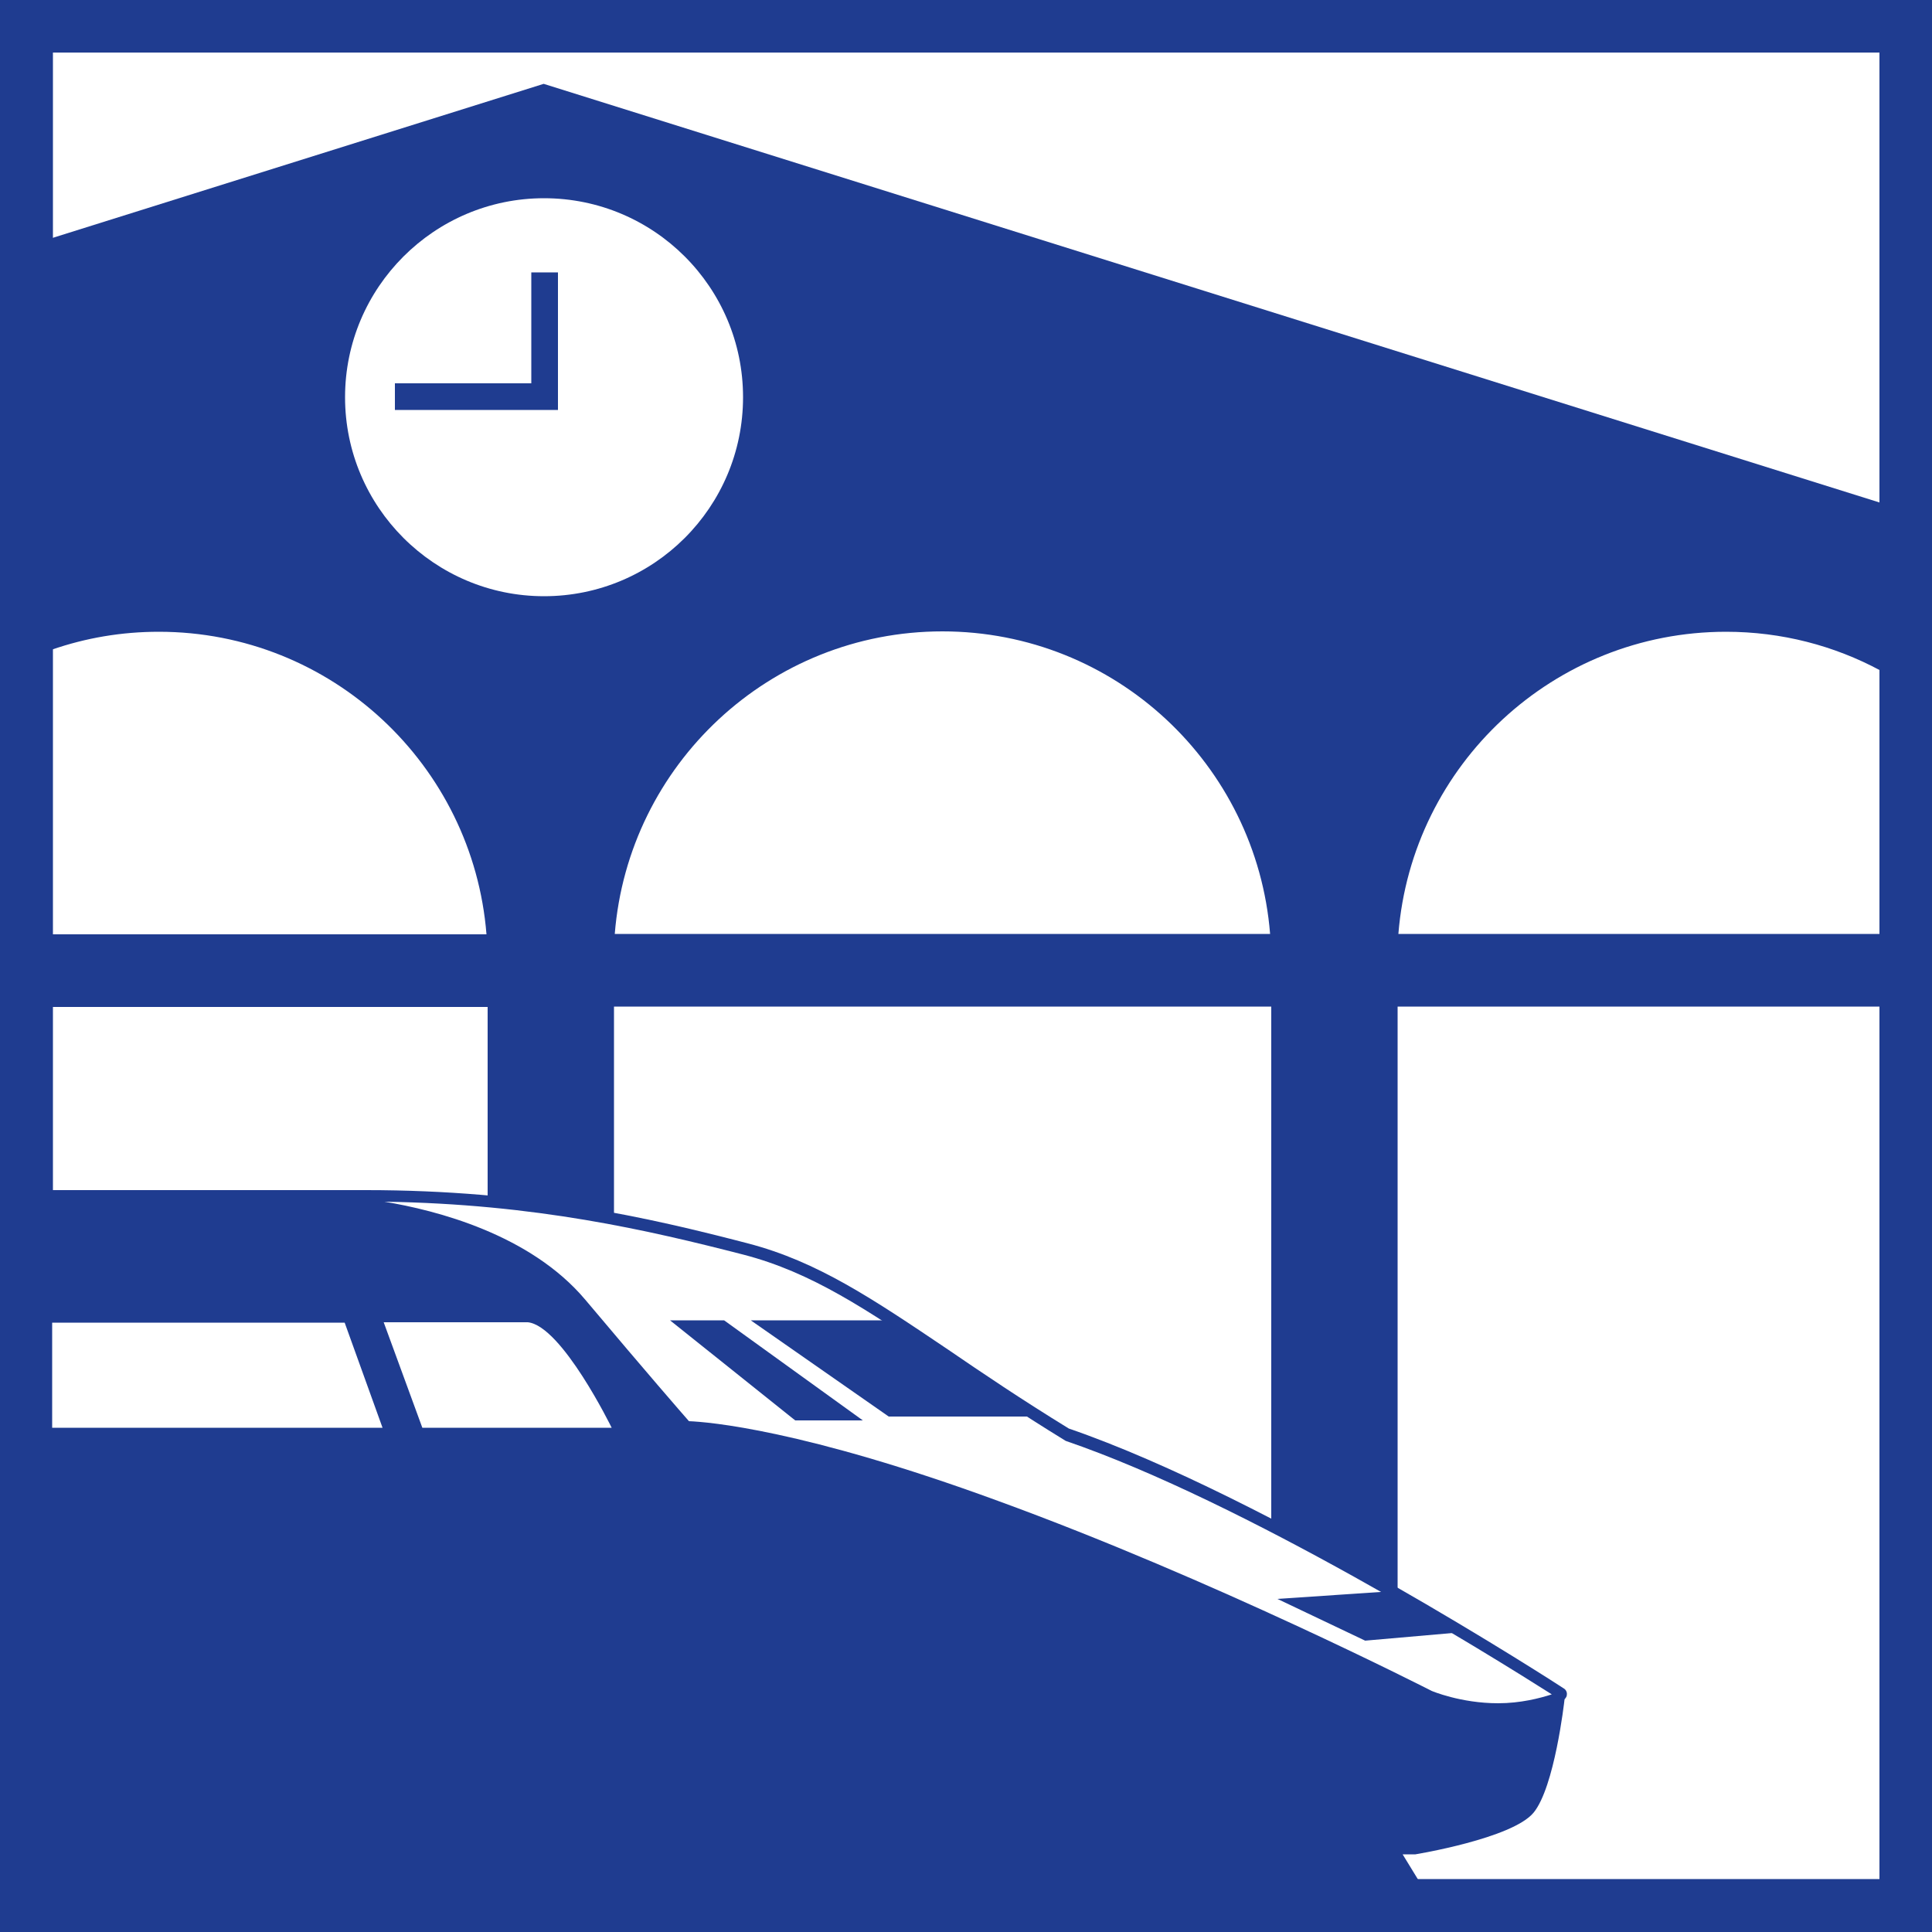
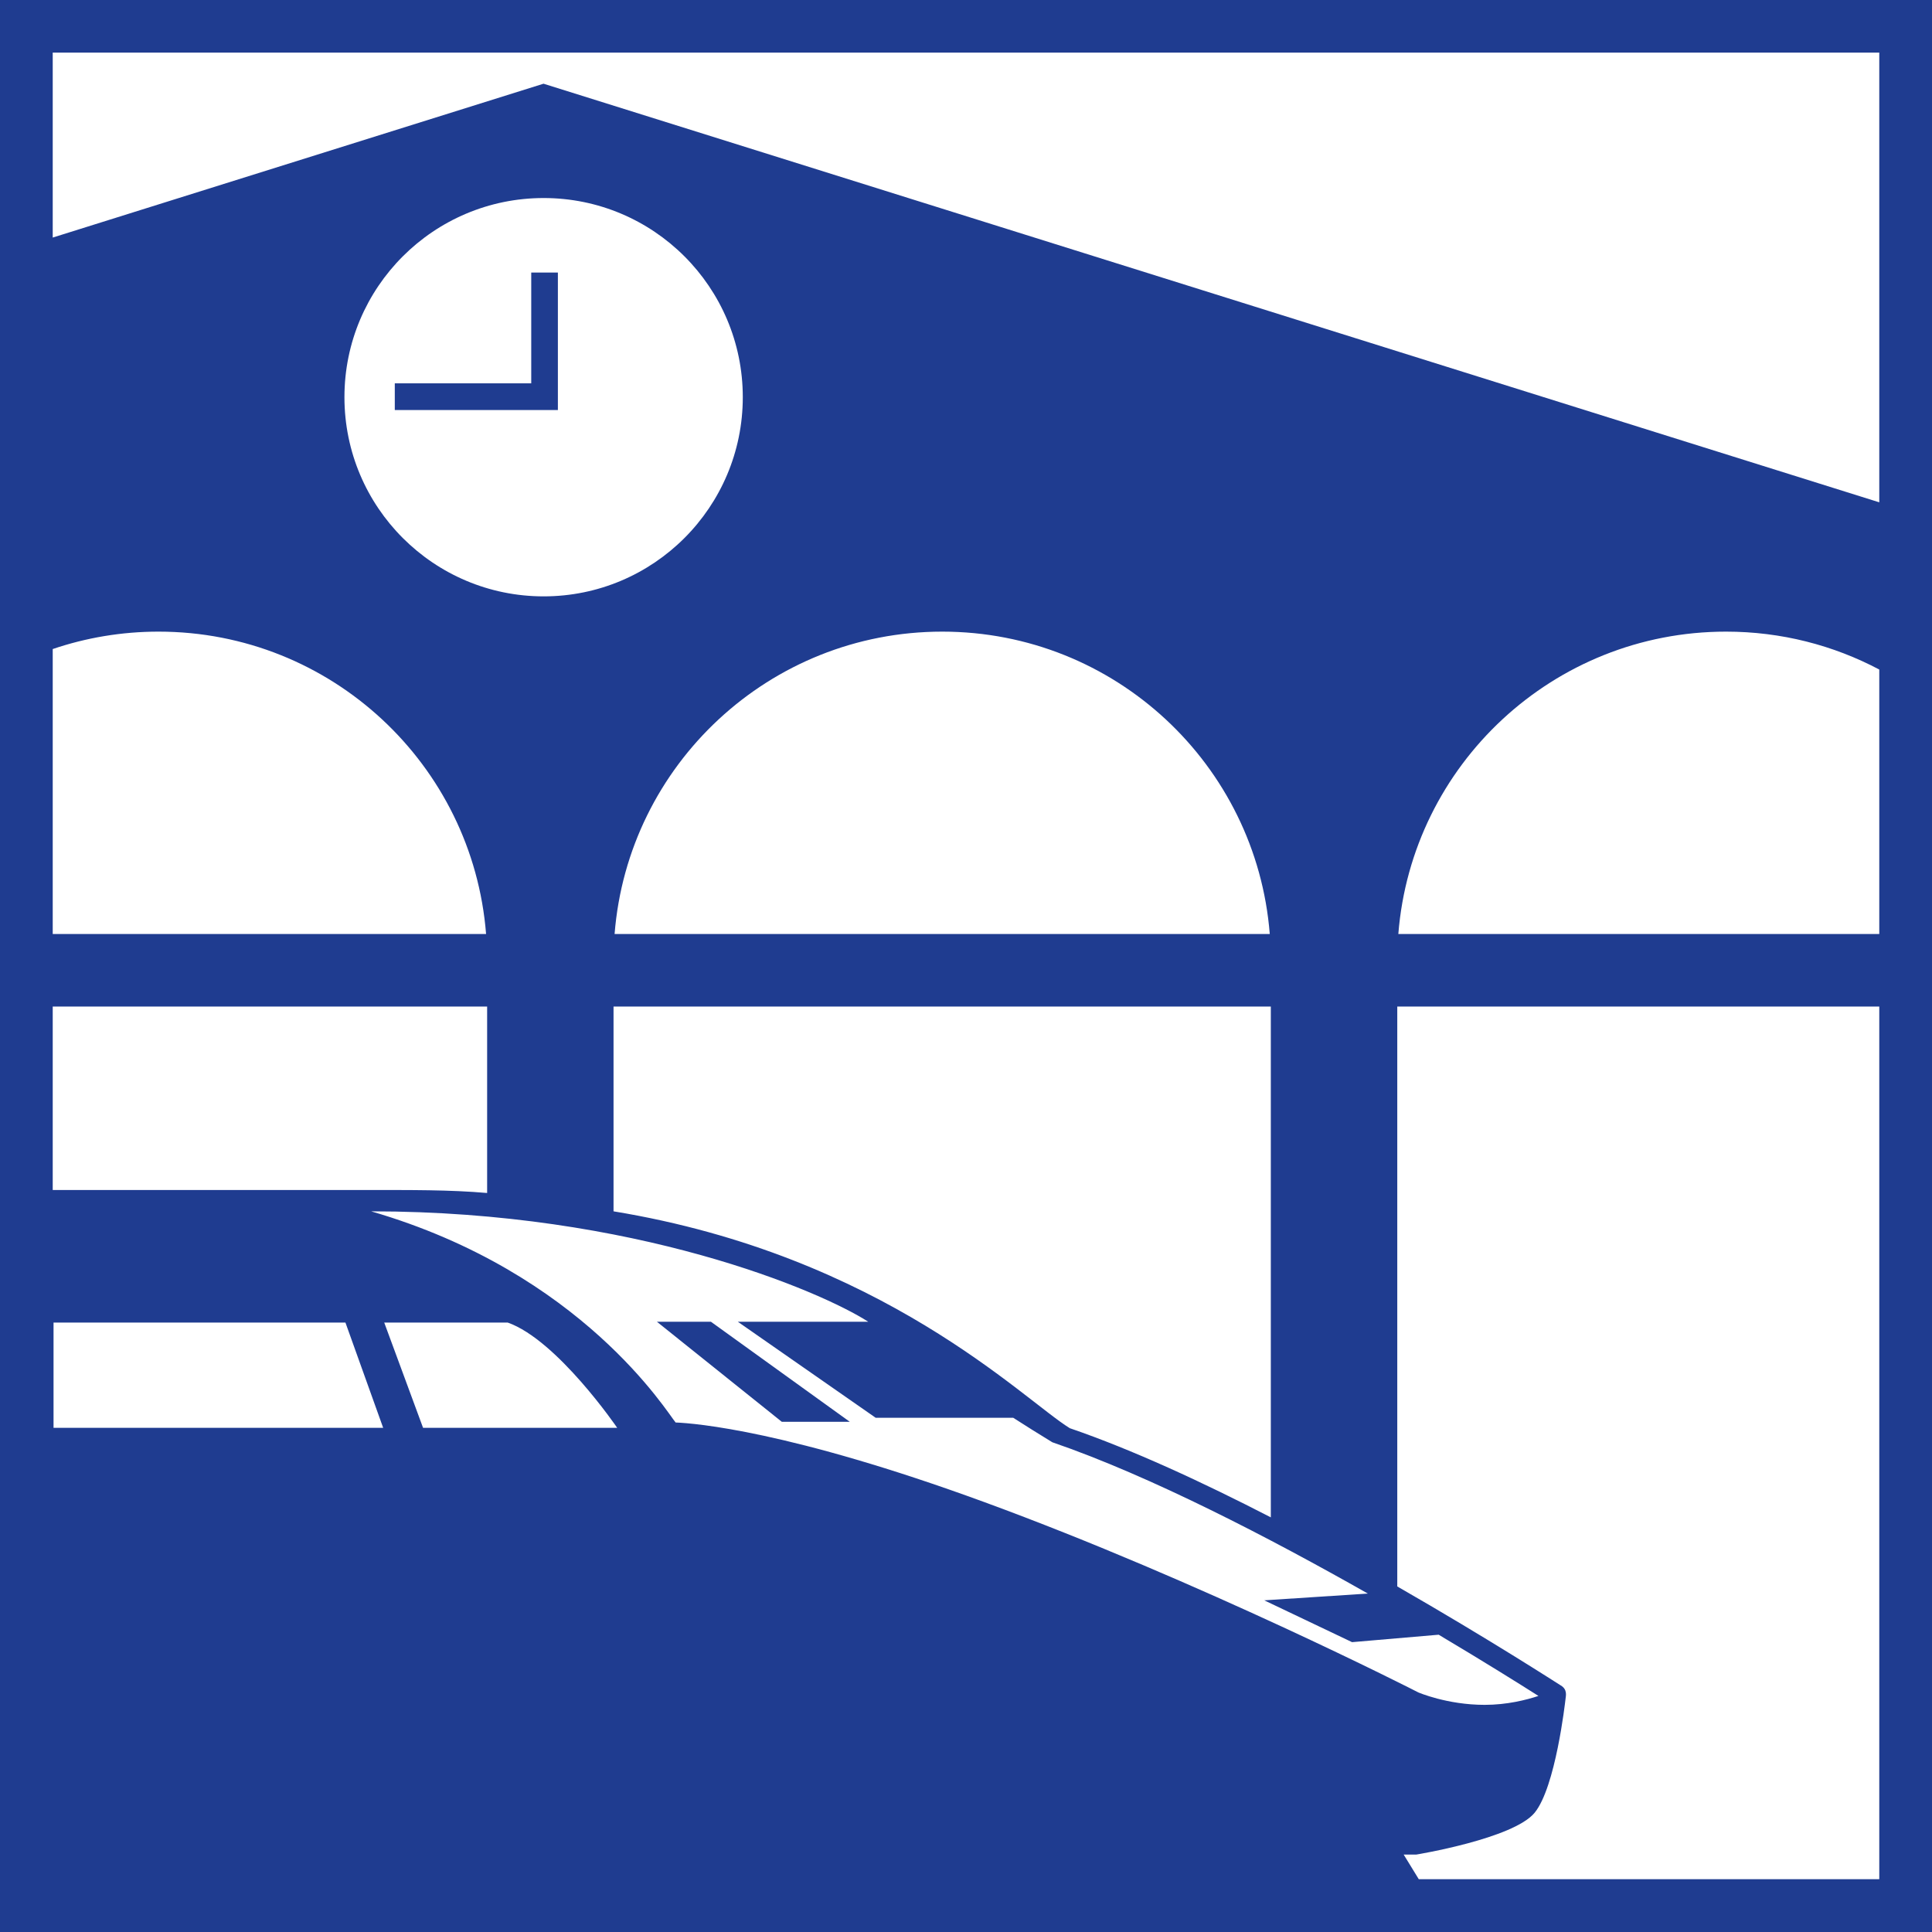
- <svg xmlns="http://www.w3.org/2000/svg" id="Calque_2" viewBox="0 0 50 50">
-   <g id="Calque_1-2">
-     <rect width="50" height="50" style="fill:#1f3c90; stroke-width:0px;" />
-     <rect x="1.37" y="1.36" width="47.27" height="47.27" style="fill:#fff; stroke-width:0px;" />
-     <path d="M44.67,16.35c1.44,0,2.8.36,3.99,1v-4.34L14.07,2.17,1.35,6.16v10.65c.87-.3,1.79-.46,2.76-.46,4.47,0,8.13,3.45,8.48,7.83H1.35v1.88h11.27v22.61h3.27v-22.62h17.01v22.61h3.27v-22.61h12.49v-1.88h-12.47c.35-4.38,4.02-7.82,8.48-7.82ZM15.91,24.17c.35-4.38,4.01-7.83,8.48-7.83s8.13,3.45,8.48,7.83H15.91Z" style="fill:#1f3c90; stroke-width:0px;" />
-     <path d="M19.23,10.28c0-2.85-2.31-5.15-5.15-5.15s-5.15,2.31-5.15,5.15,2.31,5.15,5.15,5.15,5.15-2.3,5.15-5.15Z" style="fill:#fff; stroke-width:0px;" />
-     <polygon points="13.75 7.05 13.75 9.92 10.22 9.92 10.22 10.61 13.75 10.61 14.44 10.61 14.44 9.92 14.44 7.05 13.75 7.05" style="fill:#1f3c90; stroke-width:0px;" />
-     <path d="M36.71,48.66l-.41-.67h.33s2.51-.41,3.06-1.08c.54-.66.79-2.84.8-2.93.03-.04.06-.07.06-.12.01-.07-.03-.14-.09-.17-.07-.05-7.62-4.94-12.8-6.72-1.22-.75-2.23-1.43-3.12-2.04-1.96-1.32-3.38-2.28-5.18-2.75-2.57-.67-5.66-1.38-9.89-1.38H1.34v17.86h35.37Z" style="fill:#1f3c90; stroke-width:0px;" />
-     <polygon points="9.9 36.95 1.35 36.95 1.35 34.23 8.92 34.23 9.9 36.95" style="fill:#fff; stroke-width:0px;" />
-     <path d="M19.24,32.47c1.77.46,3.17,1.41,5.13,2.73.91.61,1.94,1.31,3.21,2.09,4.62,1.58,11.07,5.6,12.58,6.56-.31.1-.81.23-1.39.23-.97,0-1.72-.32-1.72-.32-.06-.03-5.63-2.88-11.23-4.92-5.05-1.85-7.5-2.04-7.99-2.06-.21-.24-1.03-1.18-2.68-3.14-1.43-1.7-3.87-2.32-5.2-2.54,3.92.06,6.84.74,9.29,1.37Z" style="fill:#fff; stroke-width:0px;" />
-     <path d="M10.93,36.95h4.9s-1.29-2.64-2.17-2.73h-3.73l1,2.73Z" style="fill:#fff; stroke-width:0px;" />
-     <polygon points="22.33 36.76 18.74 34.17 17.34 34.17 20.58 36.76 22.33 36.76" style="fill:#1f3c90; stroke-width:0px;" />
-     <polygon points="26.62 36.66 22.87 34.17 19.43 34.17 23 36.66 26.62 36.66" style="fill:#1f3c90; stroke-width:0px;" />
-     <polygon points="36.02 41.18 37.73 42.25 35.33 42.46 33.06 41.38 36.02 41.18" style="fill:#1f3c90; stroke-width:0px;" />
-   </g>
+ <svg xmlns="http://www.w3.org/2000/svg" width="128" height="128" viewBox="0 0 128 128" fill="none">
+   <rect x="1" y="1" width="126" height="126" fill="white" />
+   <path d="M35.196 18.057V25.397H26.156V27.166H36.961V18.057H35.196Z" fill="#1F3C90" />
+   <path d="M124.507 33.28L36.01 5.546L3.493 15.739V3.485H124.507V33.28ZM124.507 61.88H92.643C93.53 50.665 102.914 41.847 114.355 41.847C118.021 41.847 121.477 42.754 124.507 44.359V61.88ZM124.507 124.502H94.035H93.998L92.996 122.869H93.838C93.838 122.869 100.266 121.818 101.674 120.098C103.058 118.406 103.69 112.819 103.719 112.569C103.743 112.347 103.858 111.933 103.407 111.666C103.185 111.53 98.673 108.608 92.573 105.106V66.687H124.507V124.502ZM44.762 94.244C44.22 93.616 38.596 84.322 24.589 80.254C42.081 80.254 54.384 85.549 57.524 87.569H48.883L58.017 93.932H67.13C67.947 94.457 68.809 94.999 69.72 95.554C76.231 97.787 84.162 101.912 90.623 105.578L83.76 106.026L89.577 108.797L95.316 108.304C98.37 110.122 100.738 111.604 101.925 112.36C101.12 112.627 99.839 112.951 98.361 112.951C95.874 112.951 93.965 112.126 93.965 112.126C93.821 112.048 79.54 104.765 65.217 99.519C52.303 94.79 46.03 94.293 44.762 94.244ZM28.029 94.597L25.456 87.623H33.637C36.917 88.776 40.891 94.597 40.891 94.597H28.029ZM3.547 94.597V87.623H22.886L25.386 94.597H3.547ZM3.493 66.687H32.274V79.039C29.799 78.821 27.155 78.842 24.302 78.842H3.493V66.687ZM36.018 39.511C28.731 39.511 22.82 33.6 22.82 26.314C22.82 19.027 28.731 13.12 36.018 13.12C43.304 13.12 49.212 19.027 49.212 26.314C49.212 33.6 43.304 39.511 36.018 39.511ZM84.195 66.687V100.529C79.7 98.21 75.02 96.042 70.878 94.622C67.77 92.709 58.505 83.189 40.648 80.254V66.687H84.195ZM40.718 61.88C41.605 50.665 50.985 41.847 62.426 41.847C73.862 41.847 83.238 50.665 84.125 61.88H40.718ZM3.493 43.001C5.694 42.253 8.054 41.847 10.505 41.847C21.942 41.847 31.317 50.665 32.204 61.88H3.493V43.001ZM0 128H128V3.06072e-06H0V128Z" fill="#1F3C90" />
+   <path d="M43.523 87.57L51.798 94.199H56.302L47.102 87.57H43.523Z" fill="#1F3C90" />
</svg>
